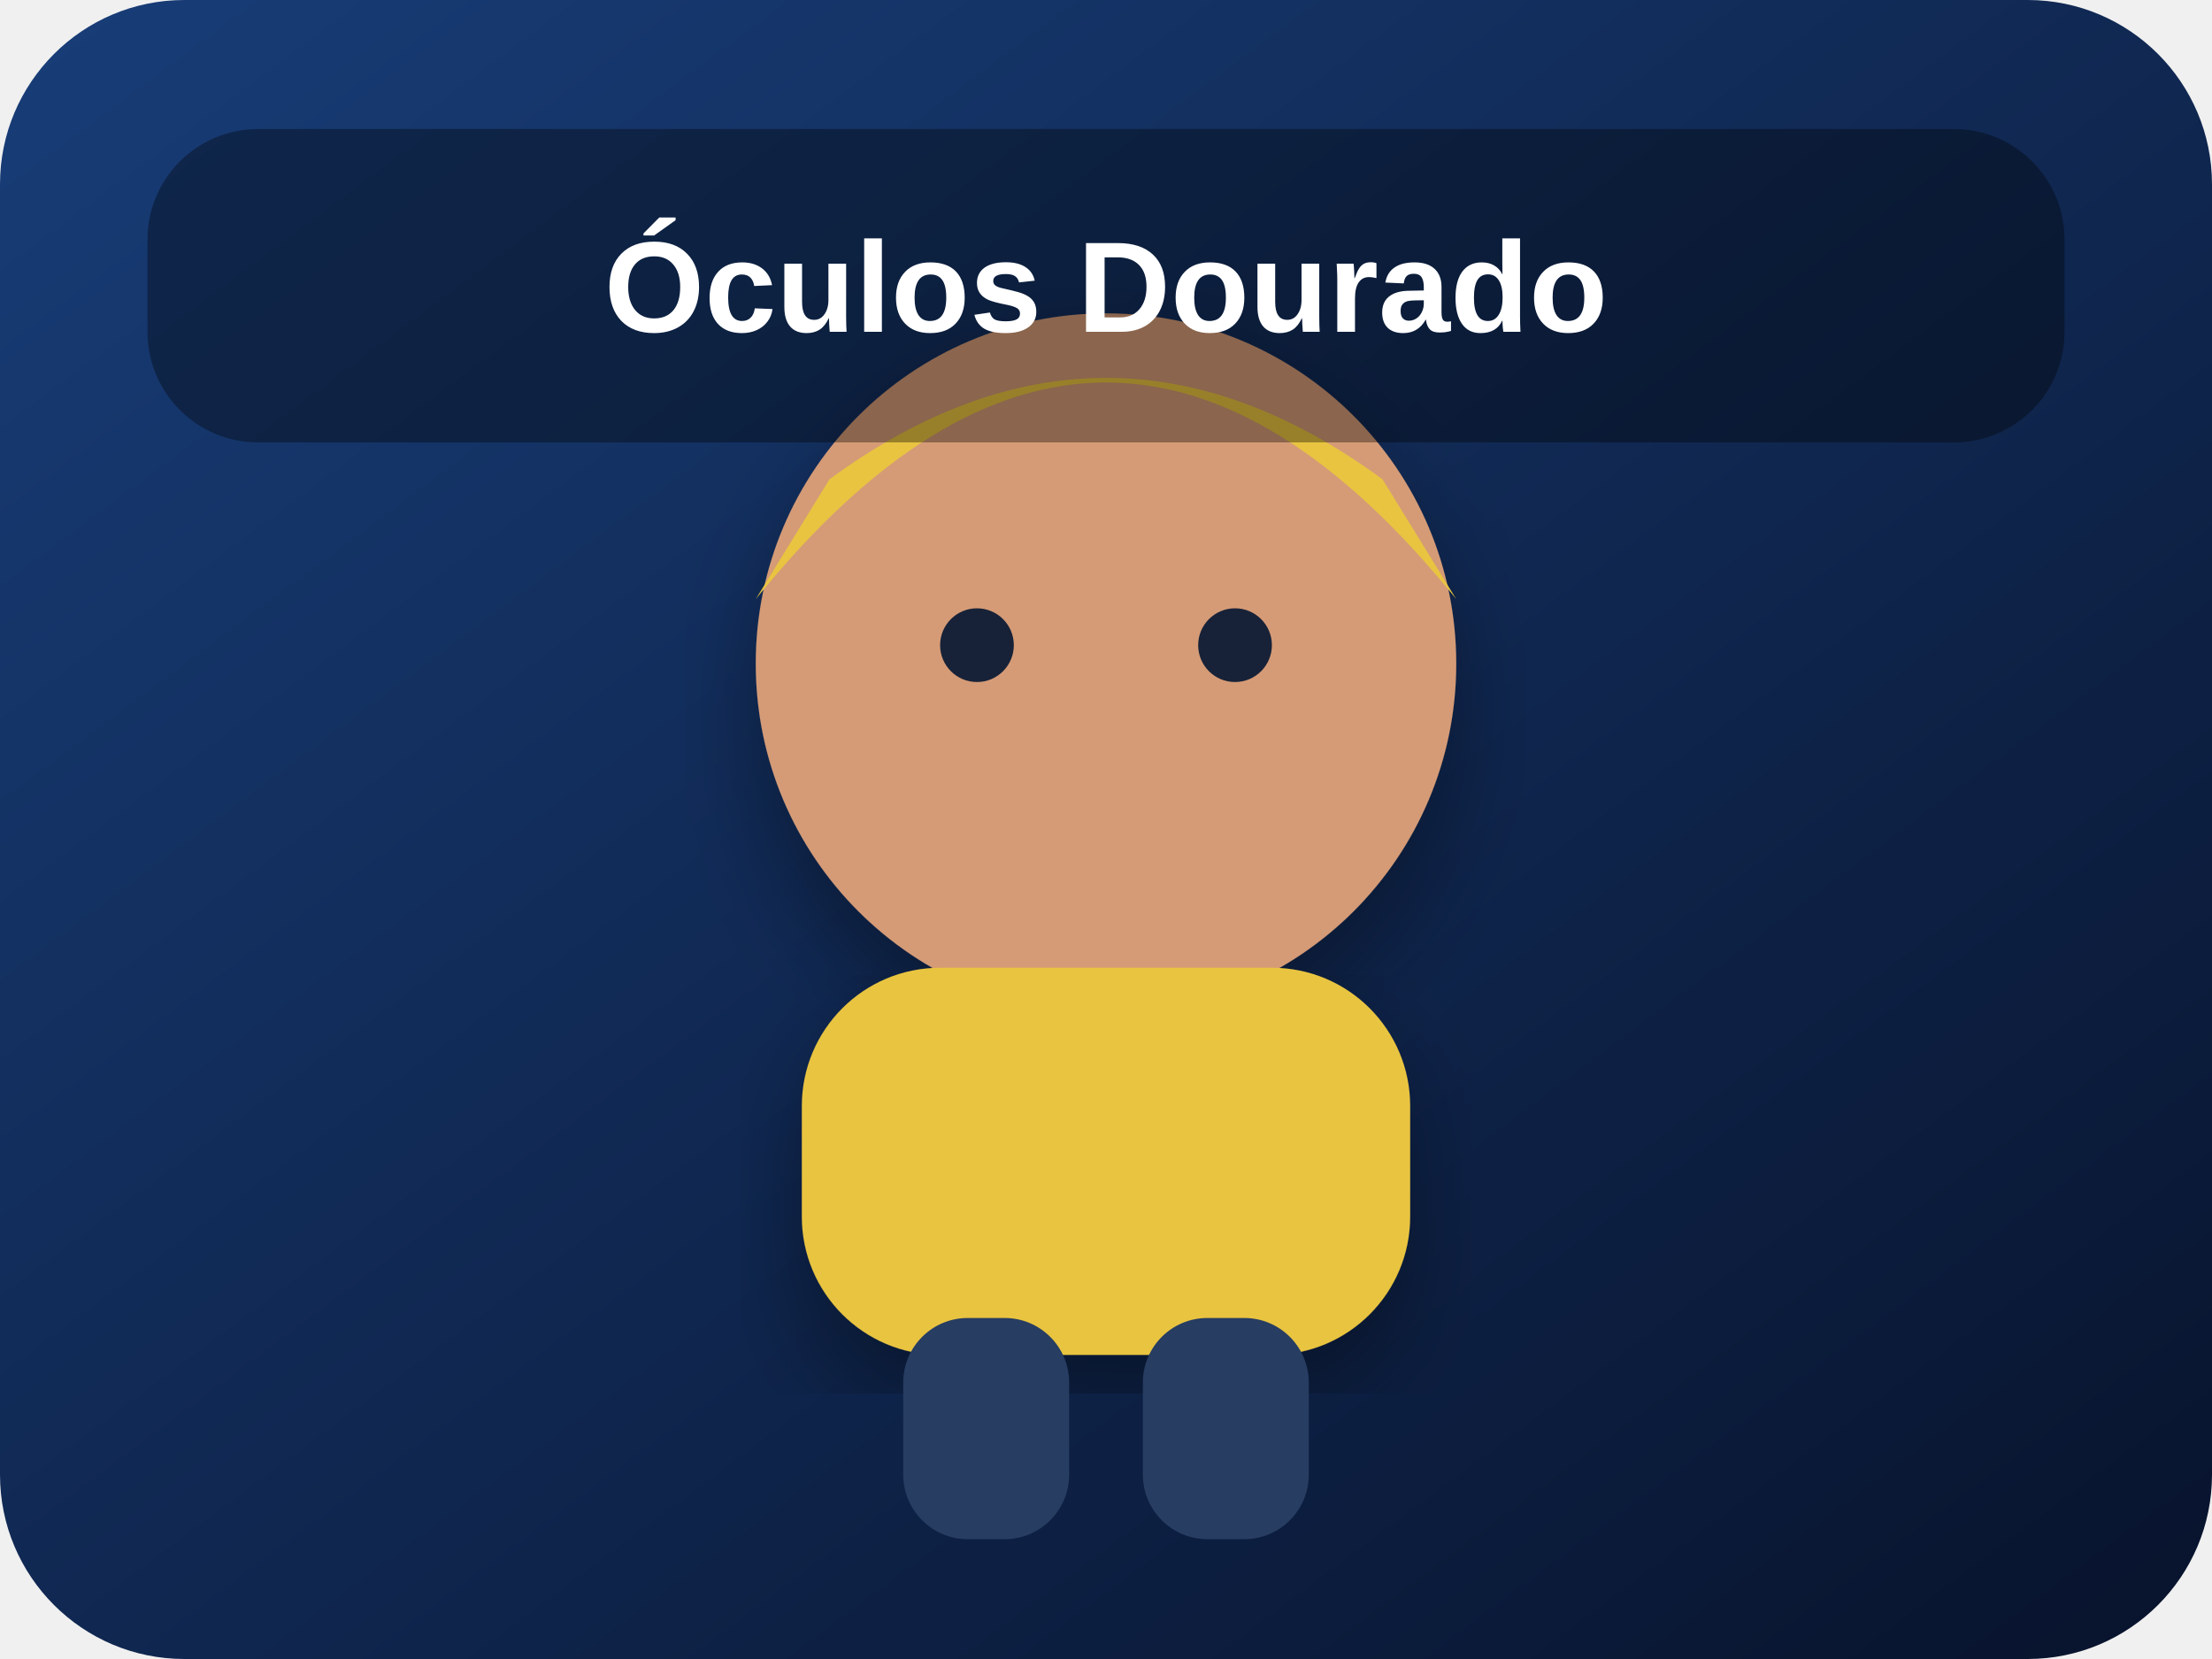
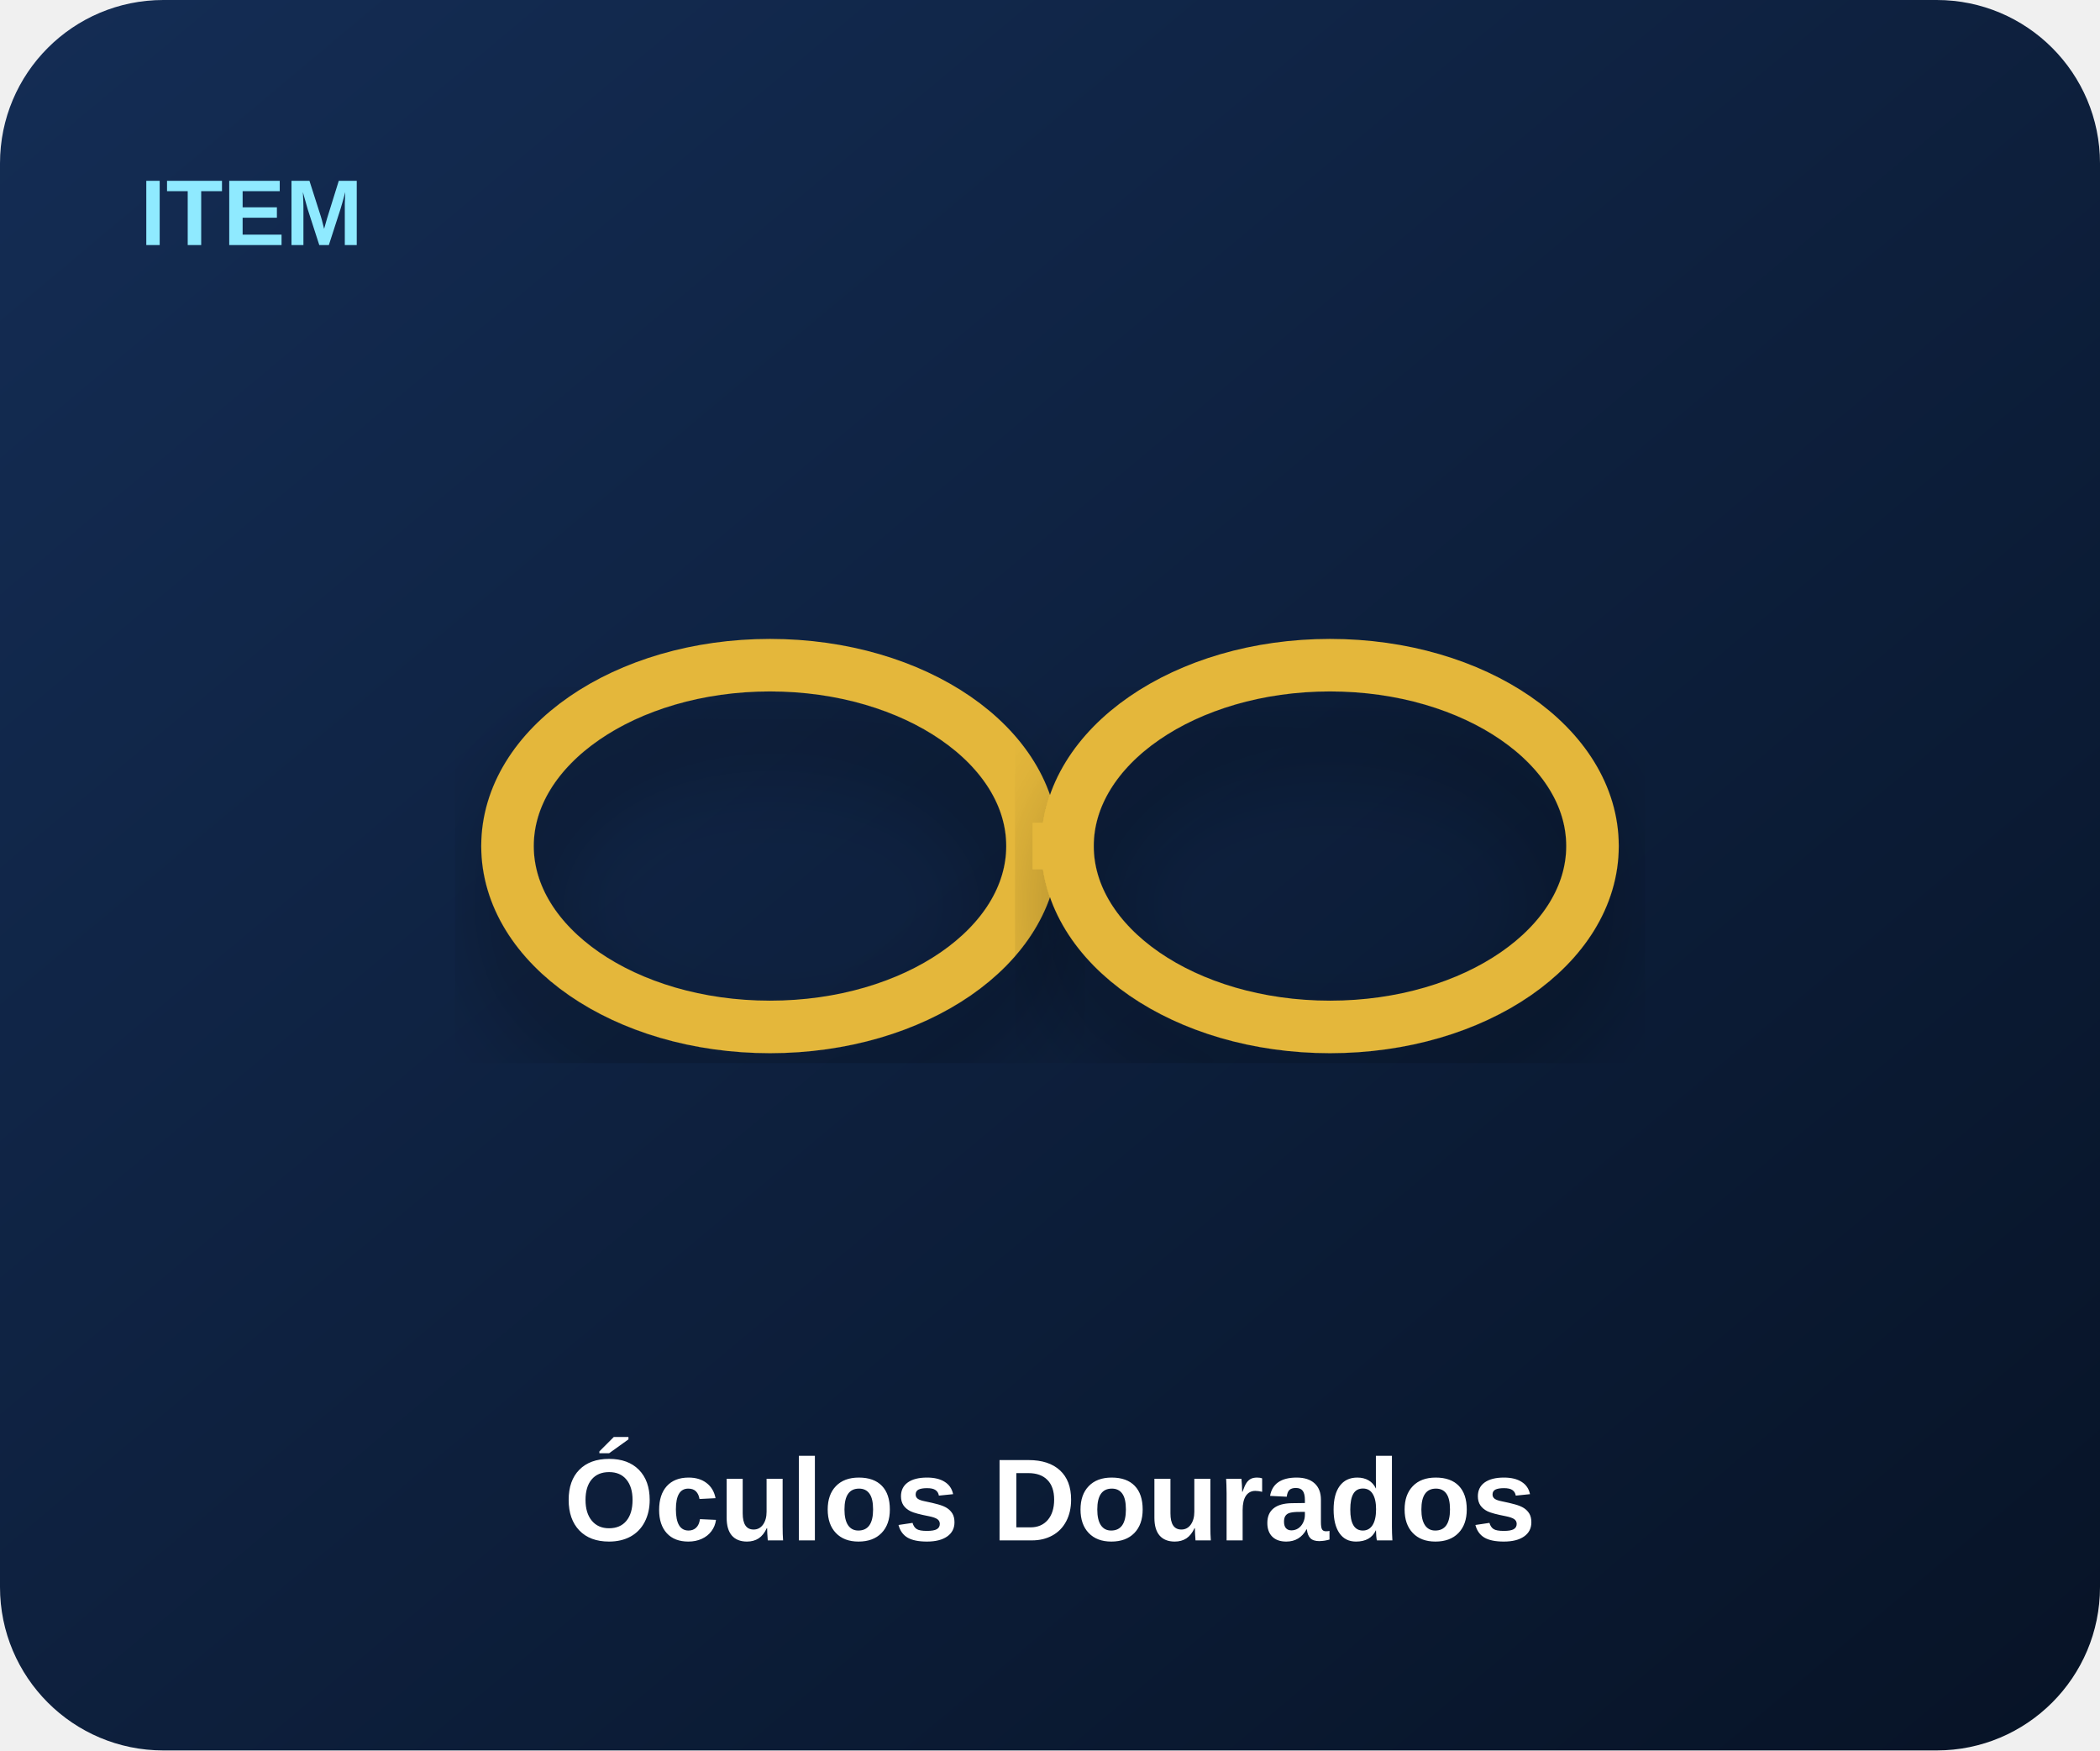
- <svg xmlns="http://www.w3.org/2000/svg" viewBox="0 0 240 180">
+ <svg xmlns="http://www.w3.org/2000/svg" viewBox="0 0 360 300">
  <defs>
-     <linearGradient id="bg" x1="0" y1="0" x2="1" y2="1">
-       <stop stop-color="#183d78" />
-       <stop offset="1" stop-color="#08132c" />
+     <linearGradient id="g" x1="0" y1="0" x2="1" y2="1">
+       <stop stop-color="#142d55" />
+       <stop offset="1" stop-color="#071326" />
    </linearGradient>
    <filter id="s">
-       <feDropShadow dx="0" dy="5" stdDeviation="5" flood-opacity=".35" />
+       <feDropShadow dx="0" dy="10" stdDeviation="8" flood-opacity=".35" />
    </filter>
  </defs>
-   <rect width="240" height="180" rx="20" fill="url(#bg)" />
-   <circle cx="120" cy="72" r="38" fill="#d59b76" filter="url(#s)" />
-   <path d="M82 65 Q120 18 158 65 L150 52 Q120 30 90 52Z" fill="#e9c441" />
-   <rect x="87" y="105" width="66" height="42" rx="15" fill="#e9c441" filter="url(#s)" />
-   <rect x="98" y="143" width="18" height="24" rx="7" fill="#273d62" />
-   <rect x="124" y="143" width="18" height="24" rx="7" fill="#273d62" />
-   <circle cx="106" cy="70" r="4" fill="#172238" />
-   <circle cx="134" cy="70" r="4" fill="#172238" />
-   <rect x="16" y="14" width="208" height="34" rx="12" fill="#000" fill-opacity=".35" />
-   <text x="120" y="36" fill="white" font-family="Arial" font-size="14" font-weight="700" text-anchor="middle">Óculos Dourado</text>
+   <rect width="360" height="300" rx="28" fill="url(#g)" />
+   <text x="24" y="42" fill="#8feaff" font-family="Arial" font-size="16" font-weight="700">ITEM</text>
+   <ellipse cx="132" cy="145" rx="45" ry="31" fill="none" stroke="#e4b73b" stroke-width="9" filter="url(#s)" />
+   <ellipse cx="228" cy="145" rx="45" ry="31" fill="none" stroke="#e4b73b" stroke-width="9" filter="url(#s)" />
+   <path d="M177 145 L183 145" stroke="#e4b73b" stroke-width="8" />
+   <text x="180" y="264" text-anchor="middle" fill="#fff" font-family="Arial" font-size="20" font-weight="900">Óculos Dourados</text>
</svg>
